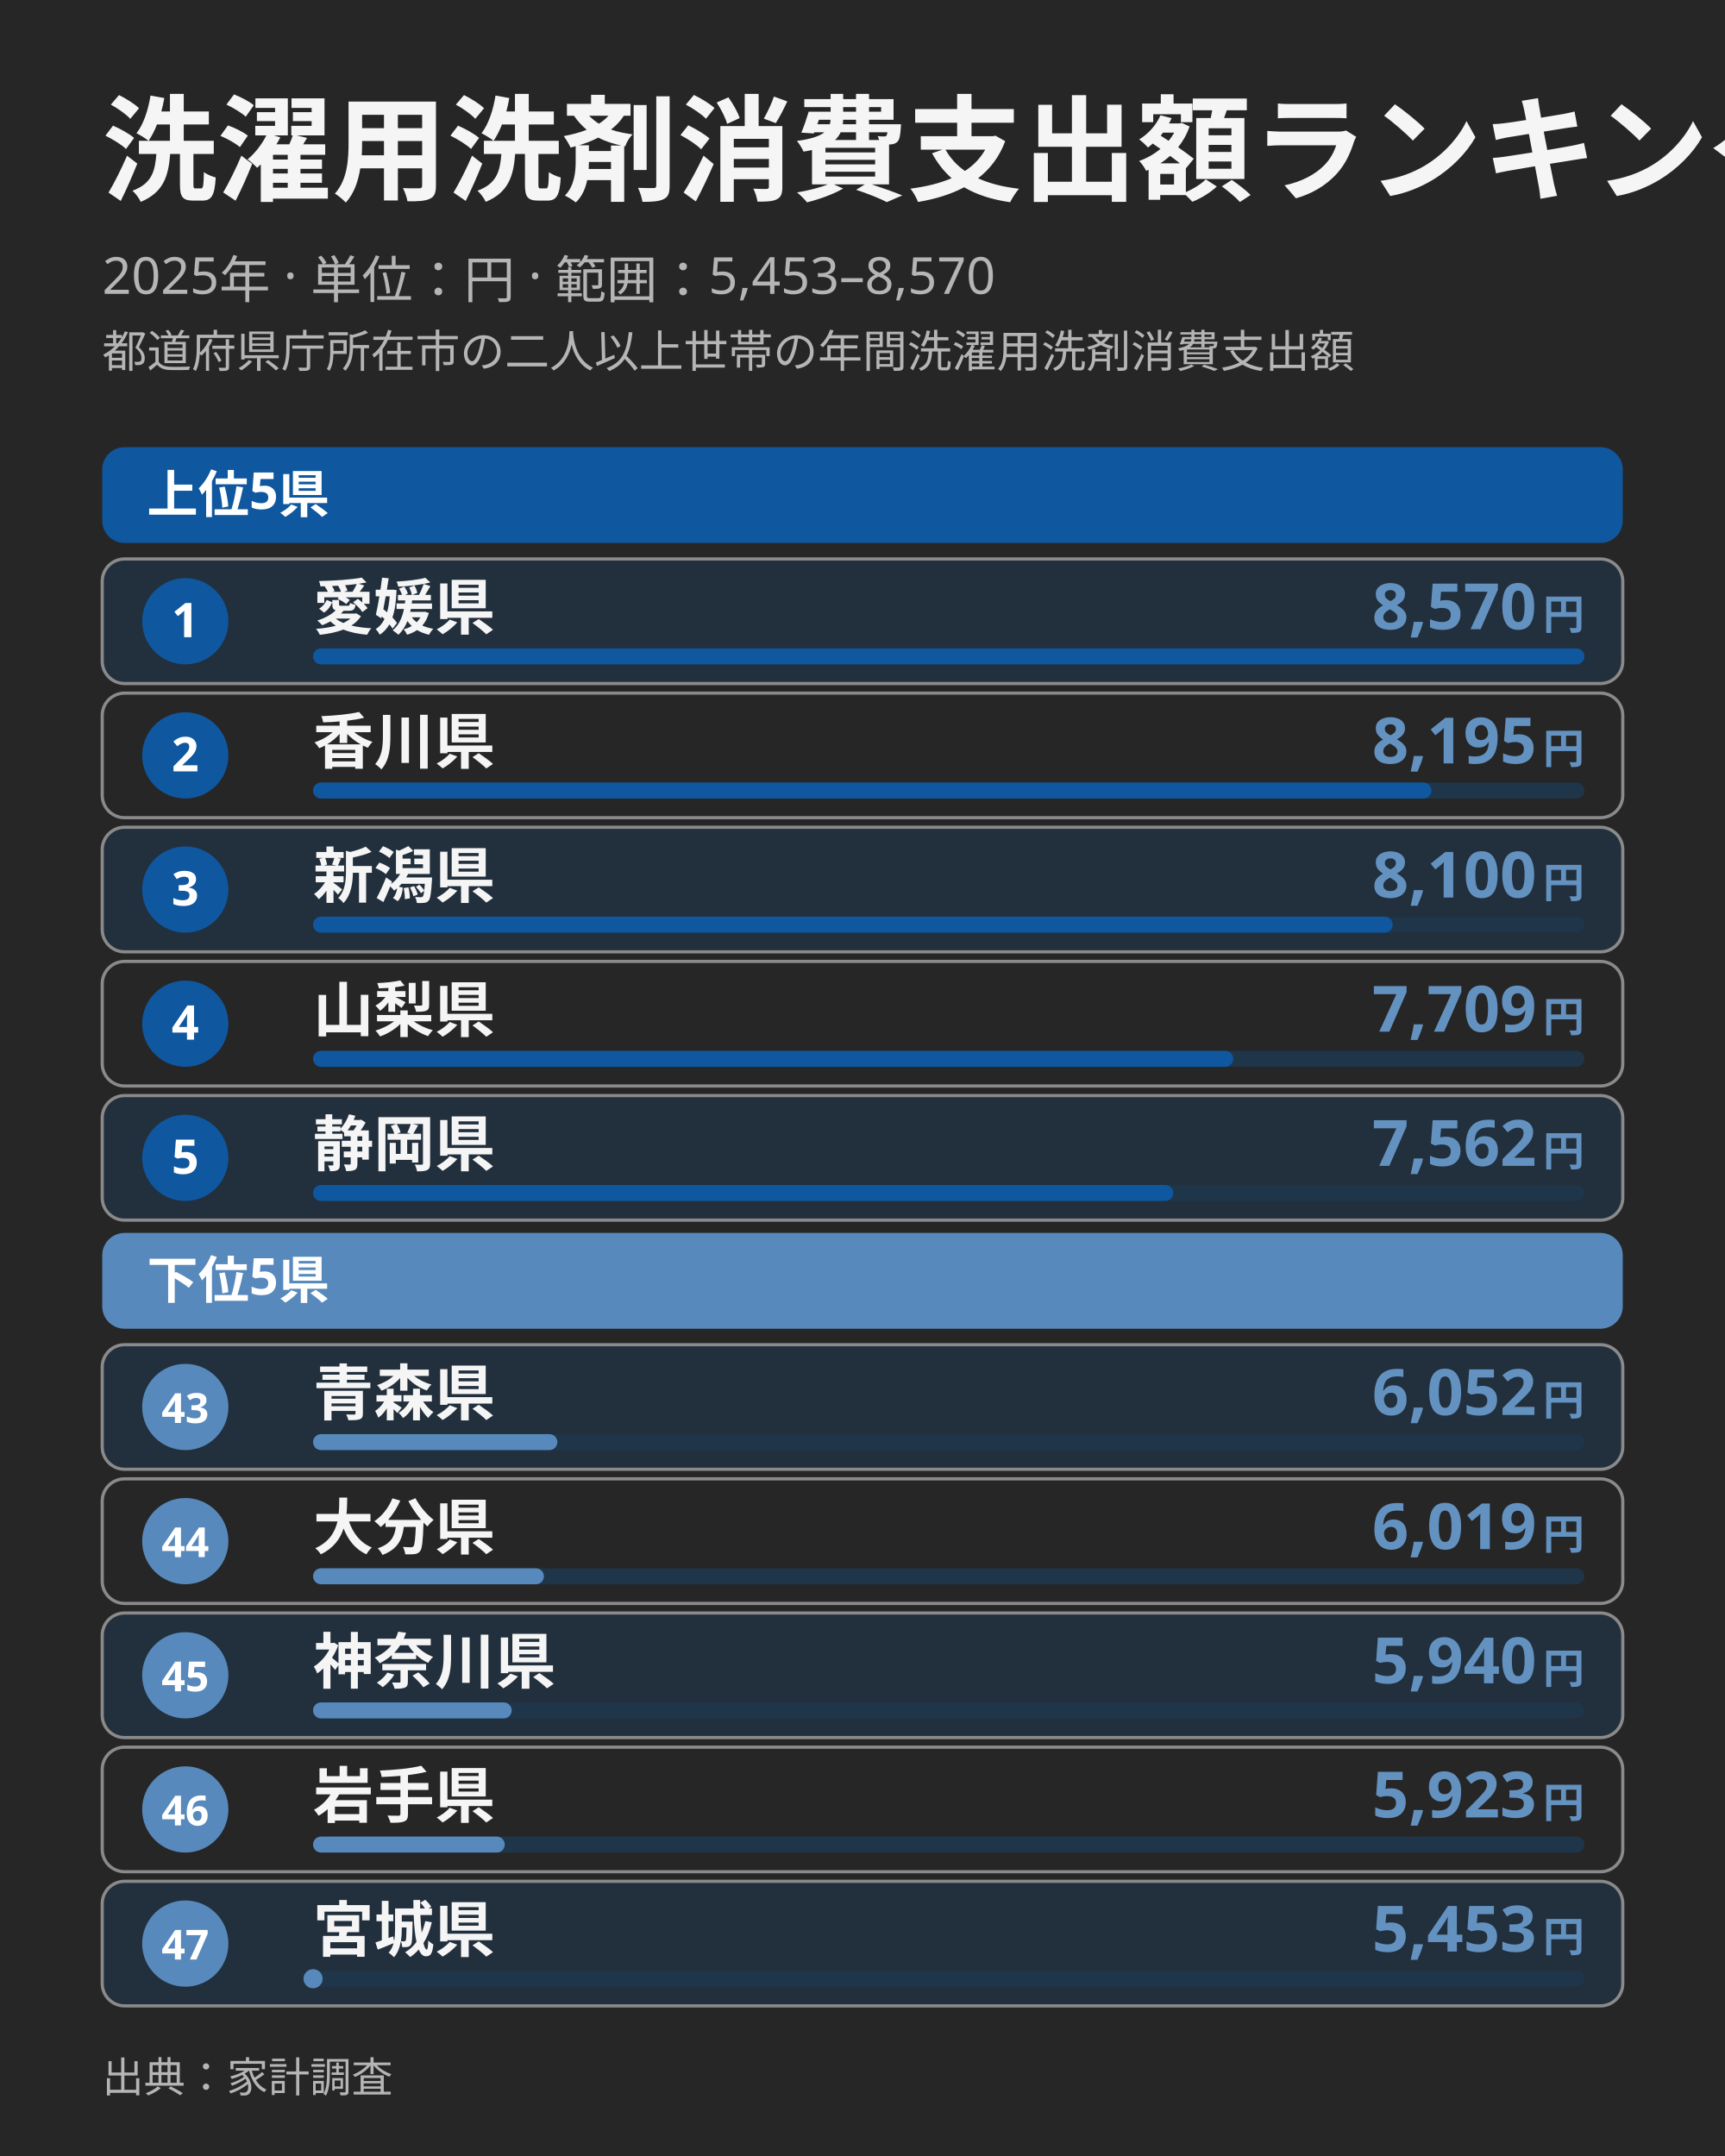
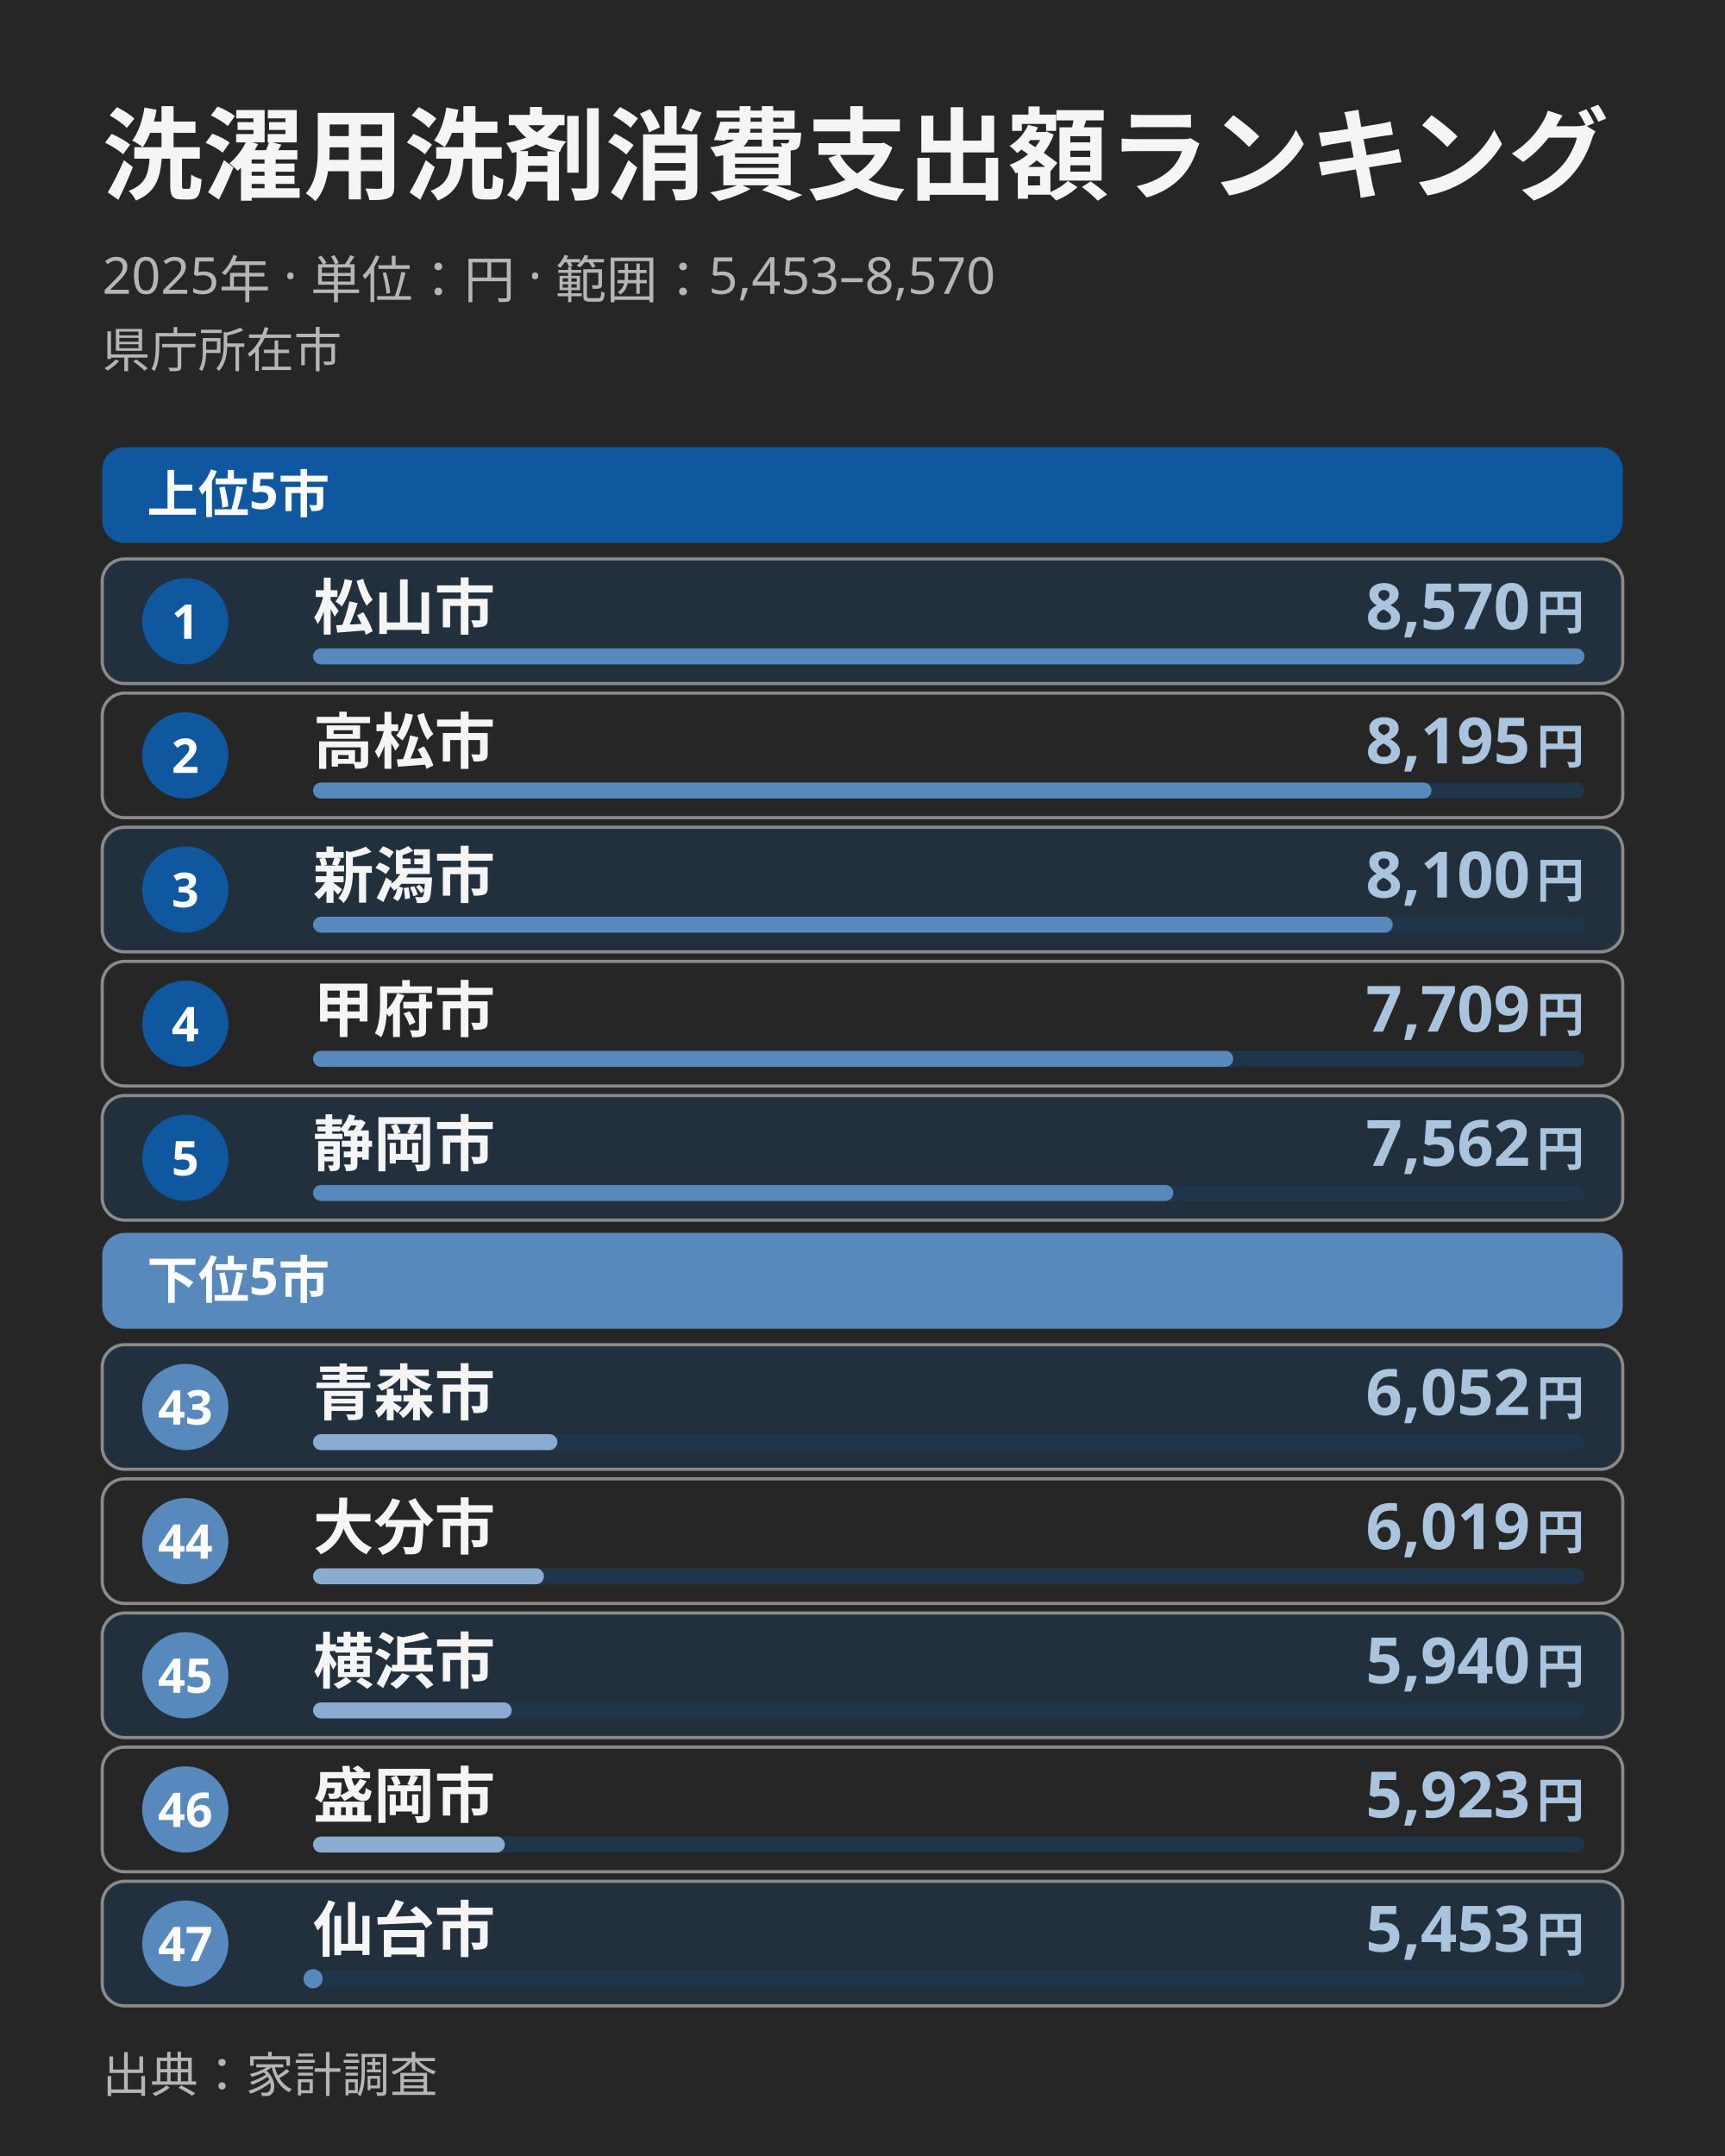
<svg xmlns="http://www.w3.org/2000/svg" width="1080" height="1350" viewBox="0 0 1080 1350" role="img" aria-label="洗濯用洗剤消費支出額ランキング" data-theme="dark" data-image-template="bar" data-domain-min="5453" data-domain-max="8570">
  <rect width="1080" height="1350" fill="#262626" />
  <g font-family="'Noto Sans JP','Hiragino Kaku Gothic ProN','Yu Gothic',Meiryo,sans-serif" fill="#F5F5F5">
-     <text x="64" y="120" font-size="72" font-weight="700">洗濯用洗剤消費支出額ランキング</text>
+     <text x="64" y="120" font-size="63" font-weight="700">洗濯用洗剤消費支出額ランキング</text>
    <text x="64" y="184" font-size="32" fill="#B5B5B5">2025年 · 単位：円 · 範囲：5,453–8,570</text>
-     <text x="64" y="230" font-size="28" fill="#B5B5B5">都道府県庁所在市の二人以上世帯の年間洗濯用洗剤消費支出額</text>
+     <text x="64" y="230" font-size="30" fill="#B5B5B5">県庁所在市</text>
    <rect x="64" y="280" width="952" height="60" rx="14" fill="#0f579f" />
-     <text x="92" y="321" font-size="32" font-weight="700" fill="#FFFFFF">上位5県</text>
+     <text x="92" y="321" font-size="32" font-weight="700" fill="#FFFFFF">上位5市</text>
    <g data-rank="1" data-value="8570">
      <rect x="64" y="350" width="952" height="78" rx="14" fill="#222f3c" stroke="#8A8A8A" stroke-width="2" />
      <circle cx="116" cy="389" r="27" fill="#0f579f" />
-       <text x="116" y="399" text-anchor="middle" font-size="30" font-weight="700" fill="#FFFFFF">1</text>
-       <text x="196" y="394" font-size="38" font-weight="700" fill="#F5F5F5">愛媛県</text>
-       <text x="992" y="394" text-anchor="end" font-size="40" font-weight="700" fill="#6392c1">8,570<tspan font-size="26" dx="4">円</tspan>
+       <text x="116" y="400" text-anchor="middle" font-size="30" font-weight="700" fill="#FFFFFF">1</text>
+       <text x="196" y="394" font-size="38" font-weight="700" fill="#F5F5F5">松山市</text>
+       <text x="992" y="394" text-anchor="end" font-size="40" font-weight="700" fill="#abc4dd">8,570<tspan font-size="30" dx="4">円</tspan>
      </text>
      <rect data-bar-track="true" x="196" y="406" width="796" height="10" rx="5" fill="#1f354a" />
-       <rect data-bar-value="true" x="196" y="406" width="796" height="10" rx="5" fill="#0f579f" />
+       <rect data-bar-value="true" x="196" y="406" width="796" height="10" rx="5" fill="#5789bc" />
    </g>
    <g data-rank="2" data-value="8195">
      <rect x="64" y="434" width="952" height="78" rx="14" fill="#262626" stroke="#8A8A8A" stroke-width="2" />
      <circle cx="116" cy="473" r="27" fill="#0f579f" />
-       <text x="116" y="483" text-anchor="middle" font-size="30" font-weight="700" fill="#FFFFFF">2</text>
-       <text x="196" y="478" font-size="38" font-weight="700" fill="#F5F5F5">香川県</text>
-       <text x="992" y="478" text-anchor="end" font-size="40" font-weight="700" fill="#6392c1">8,195<tspan font-size="26" dx="4">円</tspan>
+       <text x="116" y="484" text-anchor="middle" font-size="30" font-weight="700" fill="#FFFFFF">2</text>
+       <text x="196" y="478" font-size="38" font-weight="700" fill="#F5F5F5">高松市</text>
+       <text x="992" y="478" text-anchor="end" font-size="40" font-weight="700" fill="#abc4dd">8,195<tspan font-size="30" dx="4">円</tspan>
      </text>
      <rect data-bar-track="true" x="196" y="490" width="796" height="10" rx="5" fill="#1f354a" />
-       <rect data-bar-value="true" x="196" y="490" width="700.235" height="10" rx="5" fill="#0f579f" />
+       <rect data-bar-value="true" x="196" y="490" width="700.235" height="10" rx="5" fill="#5789bc" />
    </g>
    <g data-rank="3" data-value="8100">
      <rect x="64" y="518" width="952" height="78" rx="14" fill="#222f3c" stroke="#8A8A8A" stroke-width="2" />
      <circle cx="116" cy="557" r="27" fill="#0f579f" />
-       <text x="116" y="567" text-anchor="middle" font-size="30" font-weight="700" fill="#FFFFFF">3</text>
-       <text x="196" y="562" font-size="38" font-weight="700" fill="#F5F5F5">新潟県</text>
-       <text x="992" y="562" text-anchor="end" font-size="40" font-weight="700" fill="#6392c1">8,100<tspan font-size="26" dx="4">円</tspan>
+       <text x="116" y="568" text-anchor="middle" font-size="30" font-weight="700" fill="#FFFFFF">3</text>
+       <text x="196" y="562" font-size="38" font-weight="700" fill="#F5F5F5">新潟市</text>
+       <text x="992" y="562" text-anchor="end" font-size="40" font-weight="700" fill="#abc4dd">8,100<tspan font-size="30" dx="4">円</tspan>
      </text>
      <rect data-bar-track="true" x="196" y="574" width="796" height="10" rx="5" fill="#1f354a" />
-       <rect data-bar-value="true" x="196" y="574" width="675.974" height="10" rx="5" fill="#0f579f" />
+       <rect data-bar-value="true" x="196" y="574" width="675.974" height="10" rx="5" fill="#5789bc" />
    </g>
    <g data-rank="4" data-value="7709">
      <rect x="64" y="602" width="952" height="78" rx="14" fill="#262626" stroke="#8A8A8A" stroke-width="2" />
      <circle cx="116" cy="641" r="27" fill="#0f579f" />
-       <text x="116" y="651" text-anchor="middle" font-size="30" font-weight="700" fill="#FFFFFF">4</text>
-       <text x="196" y="646" font-size="38" font-weight="700" fill="#F5F5F5">山梨県</text>
-       <text x="992" y="646" text-anchor="end" font-size="40" font-weight="700" fill="#6392c1">7,709<tspan font-size="26" dx="4">円</tspan>
+       <text x="116" y="652" text-anchor="middle" font-size="30" font-weight="700" fill="#FFFFFF">4</text>
+       <text x="196" y="646" font-size="38" font-weight="700" fill="#F5F5F5">甲府市</text>
+       <text x="992" y="646" text-anchor="end" font-size="40" font-weight="700" fill="#abc4dd">7,709<tspan font-size="30" dx="4">円</tspan>
      </text>
      <rect data-bar-track="true" x="196" y="658" width="796" height="10" rx="5" fill="#1f354a" />
-       <rect data-bar-value="true" x="196" y="658" width="576.123" height="10" rx="5" fill="#0f579f" />
+       <rect data-bar-value="true" x="196" y="658" width="576.123" height="10" rx="5" fill="#5789bc" />
    </g>
    <g data-rank="5" data-value="7562">
      <rect x="64" y="686" width="952" height="78" rx="14" fill="#222f3c" stroke="#8A8A8A" stroke-width="2" />
      <circle cx="116" cy="725" r="27" fill="#0f579f" />
-       <text x="116" y="735" text-anchor="middle" font-size="30" font-weight="700" fill="#FFFFFF">5</text>
-       <text x="196" y="730" font-size="38" font-weight="700" fill="#F5F5F5">静岡県</text>
-       <text x="992" y="730" text-anchor="end" font-size="40" font-weight="700" fill="#6392c1">7,562<tspan font-size="26" dx="4">円</tspan>
+       <text x="116" y="736" text-anchor="middle" font-size="30" font-weight="700" fill="#FFFFFF">5</text>
+       <text x="196" y="730" font-size="38" font-weight="700" fill="#F5F5F5">静岡市</text>
+       <text x="992" y="730" text-anchor="end" font-size="40" font-weight="700" fill="#abc4dd">7,562<tspan font-size="30" dx="4">円</tspan>
      </text>
      <rect data-bar-track="true" x="196" y="742" width="796" height="10" rx="5" fill="#1f354a" />
-       <rect data-bar-value="true" x="196" y="742" width="538.583" height="10" rx="5" fill="#0f579f" />
+       <rect data-bar-value="true" x="196" y="742" width="538.583" height="10" rx="5" fill="#5789bc" />
    </g>
    <rect x="64" y="772" width="952" height="60" rx="14" fill="#5789bc" />
-     <text x="92" y="813" font-size="32" font-weight="700" fill="#FFFFFF">下位5県</text>
+     <text x="92" y="813" font-size="32" font-weight="700" fill="#FFFFFF">下位5市</text>
    <g data-rank="43" data-value="6052">
      <rect x="64" y="842" width="952" height="78" rx="14" fill="#222f3c" stroke="#8A8A8A" stroke-width="2" />
      <circle cx="116" cy="881" r="27" fill="#5789bc" />
-       <text x="116" y="891" text-anchor="middle" font-size="26" font-weight="700" fill="#FFFFFF">43</text>
-       <text x="196" y="886" font-size="38" font-weight="700" fill="#F5F5F5">青森県</text>
-       <text x="992" y="886" text-anchor="end" font-size="40" font-weight="700" fill="#6392c1">6,052<tspan font-size="26" dx="4">円</tspan>
+       <text x="116" y="892" text-anchor="middle" font-size="30" font-weight="700" fill="#FFFFFF">43</text>
+       <text x="196" y="886" font-size="38" font-weight="700" fill="#F5F5F5">青森市</text>
+       <text x="992" y="886" text-anchor="end" font-size="40" font-weight="700" fill="#abc4dd">6,052<tspan font-size="30" dx="4">円</tspan>
      </text>
      <rect data-bar-track="true" x="196" y="898" width="796" height="10" rx="5" fill="#1f354a" />
-       <rect data-bar-value="true" x="196" y="898" width="152.969" height="10" rx="5" fill="#5789bc" />
+       <rect data-bar-value="true" x="196" y="898" width="152.969" height="10" rx="5" fill="#89acd0" />
    </g>
    <g data-rank="44" data-value="6019">
      <rect x="64" y="926" width="952" height="78" rx="14" fill="#262626" stroke="#8A8A8A" stroke-width="2" />
      <circle cx="116" cy="965" r="27" fill="#5789bc" />
-       <text x="116" y="975" text-anchor="middle" font-size="26" font-weight="700" fill="#FFFFFF">44</text>
-       <text x="196" y="970" font-size="38" font-weight="700" fill="#F5F5F5">大分県</text>
-       <text x="992" y="970" text-anchor="end" font-size="40" font-weight="700" fill="#6392c1">6,019<tspan font-size="26" dx="4">円</tspan>
+       <text x="116" y="976" text-anchor="middle" font-size="30" font-weight="700" fill="#FFFFFF">44</text>
+       <text x="196" y="970" font-size="38" font-weight="700" fill="#F5F5F5">大分市</text>
+       <text x="992" y="970" text-anchor="end" font-size="40" font-weight="700" fill="#abc4dd">6,019<tspan font-size="30" dx="4">円</tspan>
      </text>
      <rect data-bar-track="true" x="196" y="982" width="796" height="10" rx="5" fill="#1f354a" />
-       <rect data-bar-value="true" x="196" y="982" width="144.542" height="10" rx="5" fill="#5789bc" />
+       <rect data-bar-value="true" x="196" y="982" width="144.542" height="10" rx="5" fill="#89acd0" />
    </g>
    <g data-rank="45" data-value="5940">
      <rect x="64" y="1010" width="952" height="78" rx="14" fill="#222f3c" stroke="#8A8A8A" stroke-width="2" />
      <circle cx="116" cy="1049" r="27" fill="#5789bc" />
-       <text x="116" y="1059" text-anchor="middle" font-size="26" font-weight="700" fill="#FFFFFF">45</text>
-       <text x="196" y="1054" font-size="38" font-weight="700" fill="#F5F5F5">神奈川県</text>
-       <text x="992" y="1054" text-anchor="end" font-size="40" font-weight="700" fill="#6392c1">5,940<tspan font-size="26" dx="4">円</tspan>
+       <text x="116" y="1060" text-anchor="middle" font-size="30" font-weight="700" fill="#FFFFFF">45</text>
+       <text x="196" y="1054" font-size="38" font-weight="700" fill="#F5F5F5">横浜市</text>
+       <text x="992" y="1054" text-anchor="end" font-size="40" font-weight="700" fill="#abc4dd">5,940<tspan font-size="30" dx="4">円</tspan>
      </text>
      <rect data-bar-track="true" x="196" y="1066" width="796" height="10" rx="5" fill="#1f354a" />
-       <rect data-bar-value="true" x="196" y="1066" width="124.367" height="10" rx="5" fill="#5789bc" />
+       <rect data-bar-value="true" x="196" y="1066" width="124.367" height="10" rx="5" fill="#89acd0" />
    </g>
    <g data-rank="46" data-value="5923">
      <rect x="64" y="1094" width="952" height="78" rx="14" fill="#262626" stroke="#8A8A8A" stroke-width="2" />
      <circle cx="116" cy="1133" r="27" fill="#5789bc" />
-       <text x="116" y="1143" text-anchor="middle" font-size="26" font-weight="700" fill="#FFFFFF">46</text>
-       <text x="196" y="1138" font-size="38" font-weight="700" fill="#F5F5F5">岩手県</text>
-       <text x="992" y="1138" text-anchor="end" font-size="40" font-weight="700" fill="#6392c1">5,923<tspan font-size="26" dx="4">円</tspan>
+       <text x="116" y="1144" text-anchor="middle" font-size="30" font-weight="700" fill="#FFFFFF">46</text>
+       <text x="196" y="1138" font-size="38" font-weight="700" fill="#F5F5F5">盛岡市</text>
+       <text x="992" y="1138" text-anchor="end" font-size="40" font-weight="700" fill="#abc4dd">5,923<tspan font-size="30" dx="4">円</tspan>
      </text>
      <rect data-bar-track="true" x="196" y="1150" width="796" height="10" rx="5" fill="#1f354a" />
-       <rect data-bar-value="true" x="196" y="1150" width="120.026" height="10" rx="5" fill="#5789bc" />
+       <rect data-bar-value="true" x="196" y="1150" width="120.026" height="10" rx="5" fill="#89acd0" />
    </g>
    <g data-rank="47" data-value="5453">
      <rect x="64" y="1178" width="952" height="78" rx="14" fill="#222f3c" stroke="#8A8A8A" stroke-width="2" />
      <circle cx="116" cy="1217" r="27" fill="#5789bc" />
-       <text x="116" y="1227" text-anchor="middle" font-size="26" font-weight="700" fill="#FFFFFF">47</text>
-       <text x="196" y="1222" font-size="38" font-weight="700" fill="#F5F5F5">宮城県</text>
-       <text x="992" y="1222" text-anchor="end" font-size="40" font-weight="700" fill="#6392c1">5,453<tspan font-size="26" dx="4">円</tspan>
+       <text x="116" y="1228" text-anchor="middle" font-size="30" font-weight="700" fill="#FFFFFF">47</text>
+       <text x="196" y="1222" font-size="38" font-weight="700" fill="#F5F5F5">仙台市</text>
+       <text x="992" y="1222" text-anchor="end" font-size="40" font-weight="700" fill="#abc4dd">5,453<tspan font-size="30" dx="4">円</tspan>
      </text>
      <rect data-bar-track="true" x="196" y="1234" width="796" height="10" rx="5" fill="#1f354a" />
-       <rect data-bar-value="true" x="196" y="1234" width="0" height="10" rx="5" fill="#5789bc" />
+       <rect data-bar-value="true" x="196" y="1234" width="0" height="10" rx="5" fill="#89acd0" />
      <circle cx="196" cy="1239" r="6" fill="#5789bc" />
    </g>
-     <text x="64" y="1310" font-size="26" fill="#B5B5B5">出典：家計調査</text>
+     <text x="64" y="1310" font-size="30" fill="#B5B5B5">出典：家計調査</text>
  </g>
</svg>
